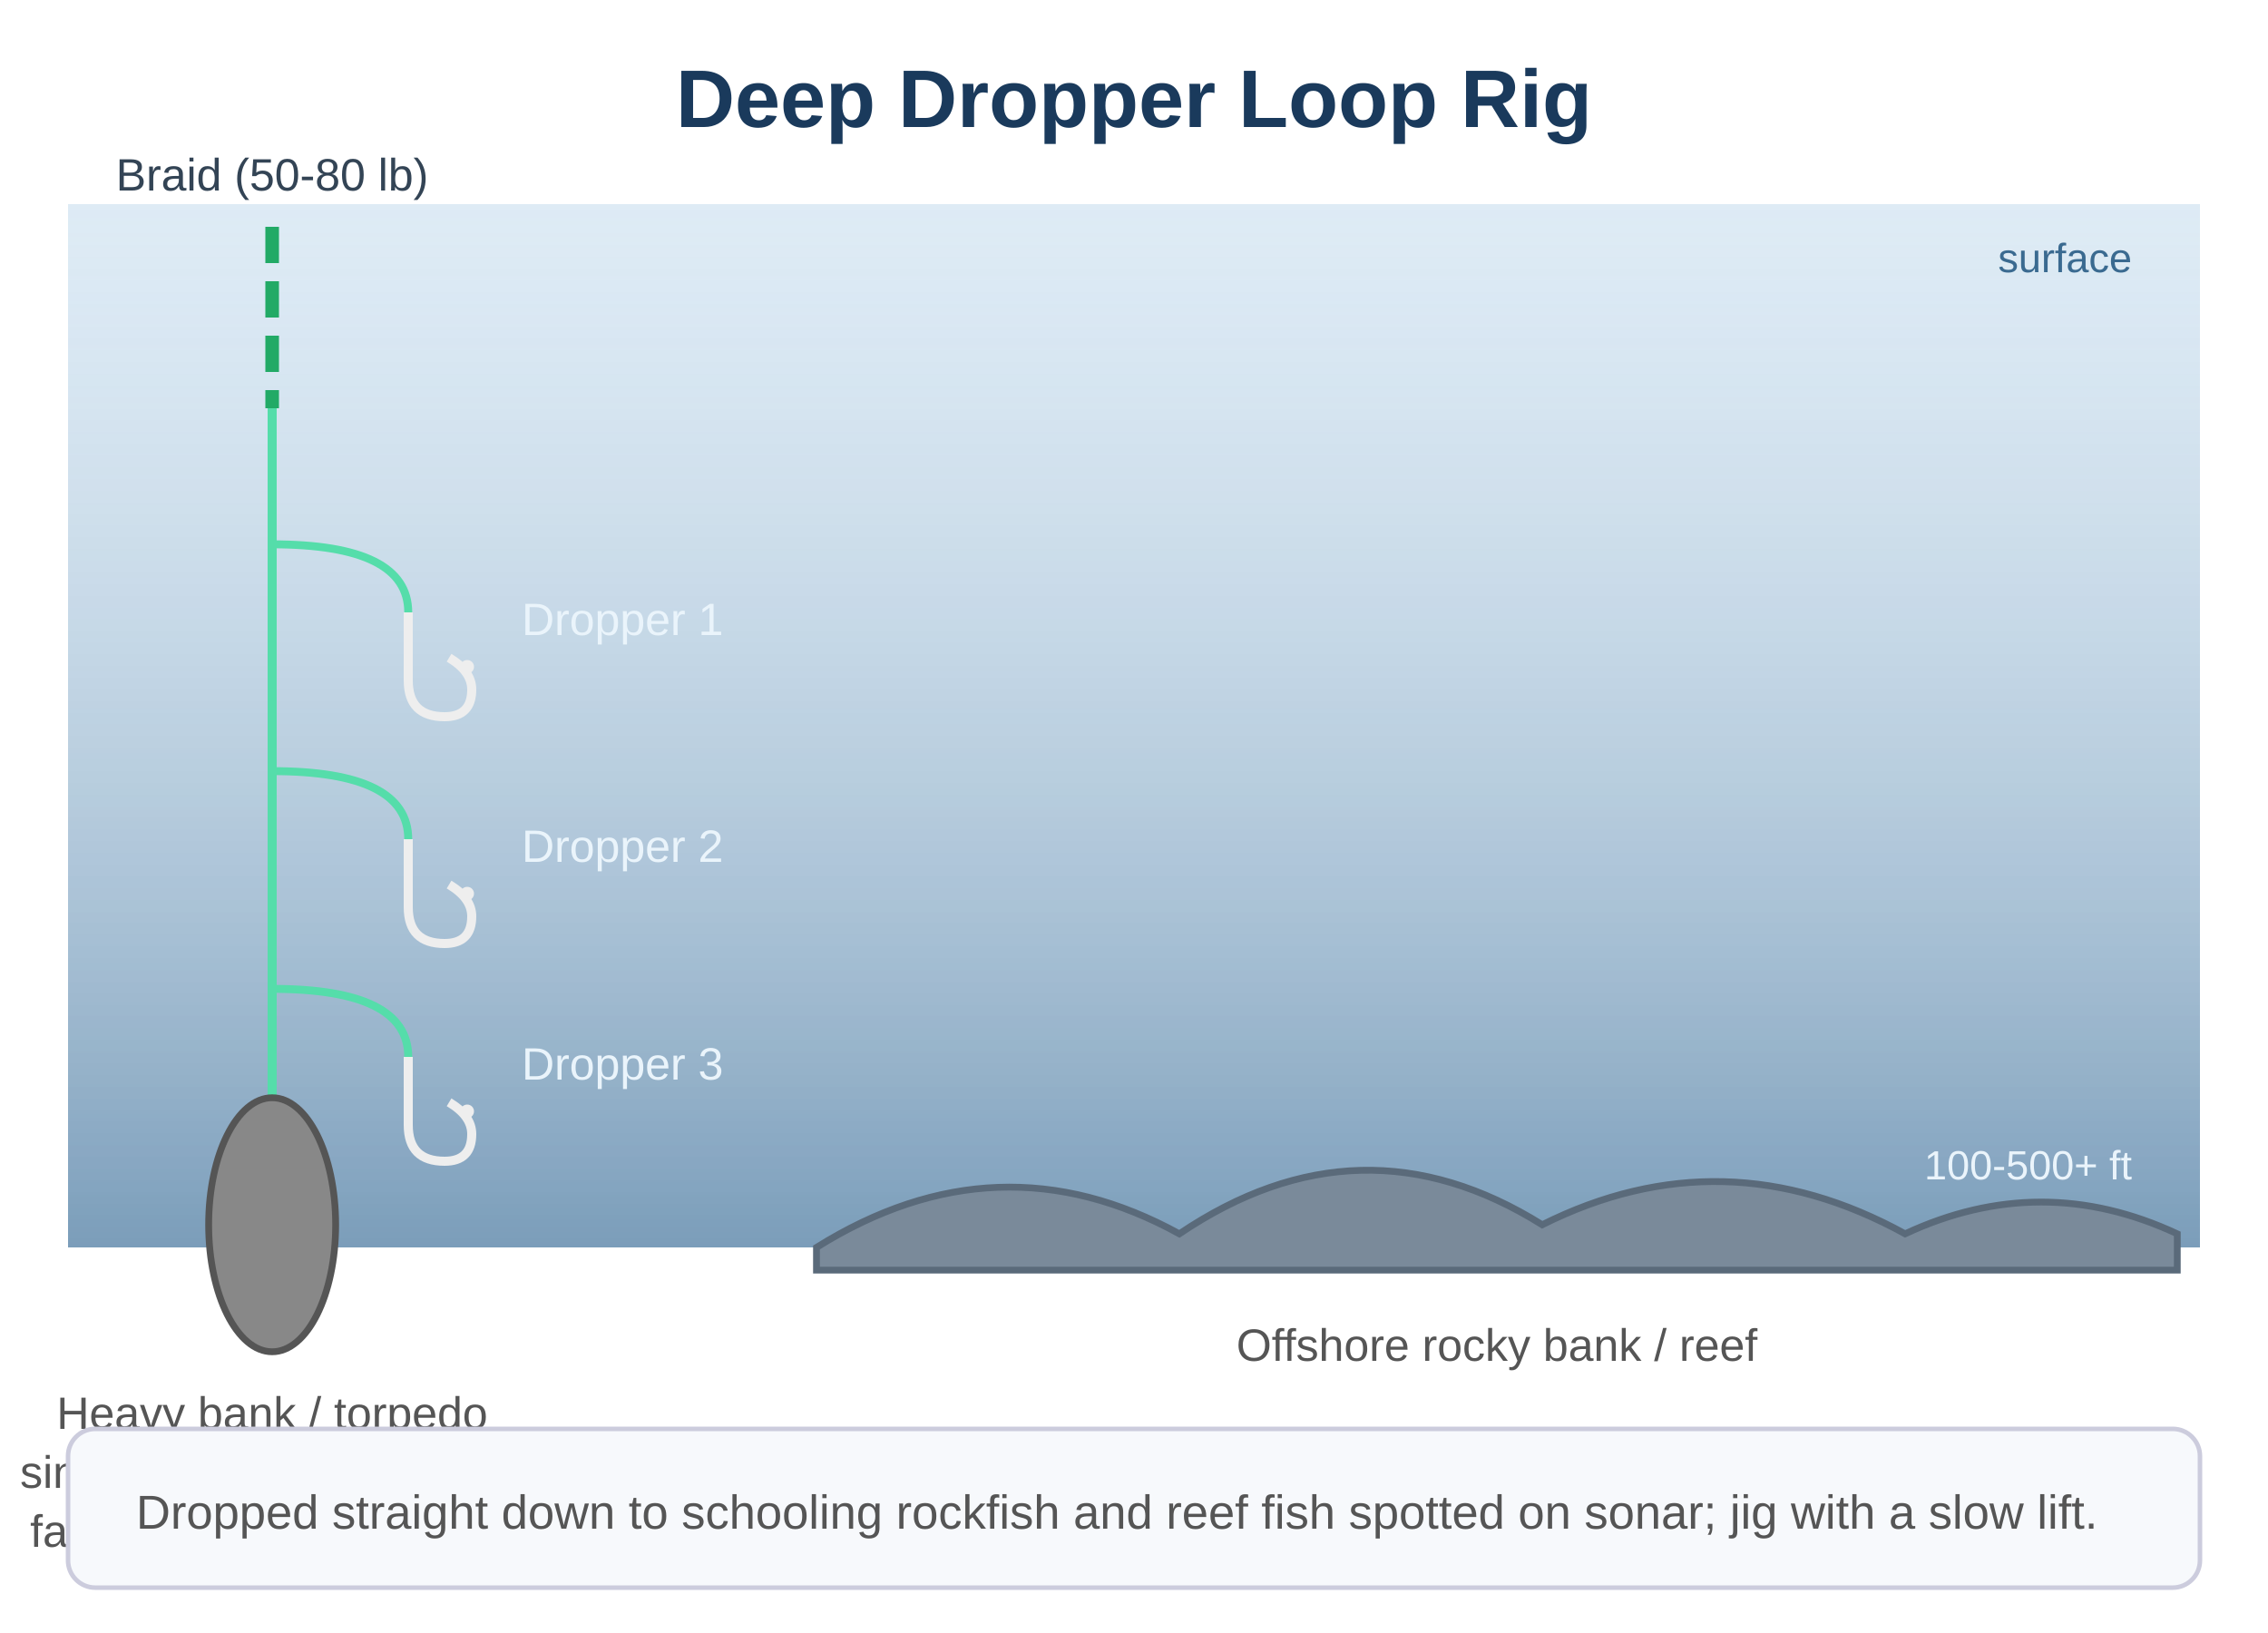
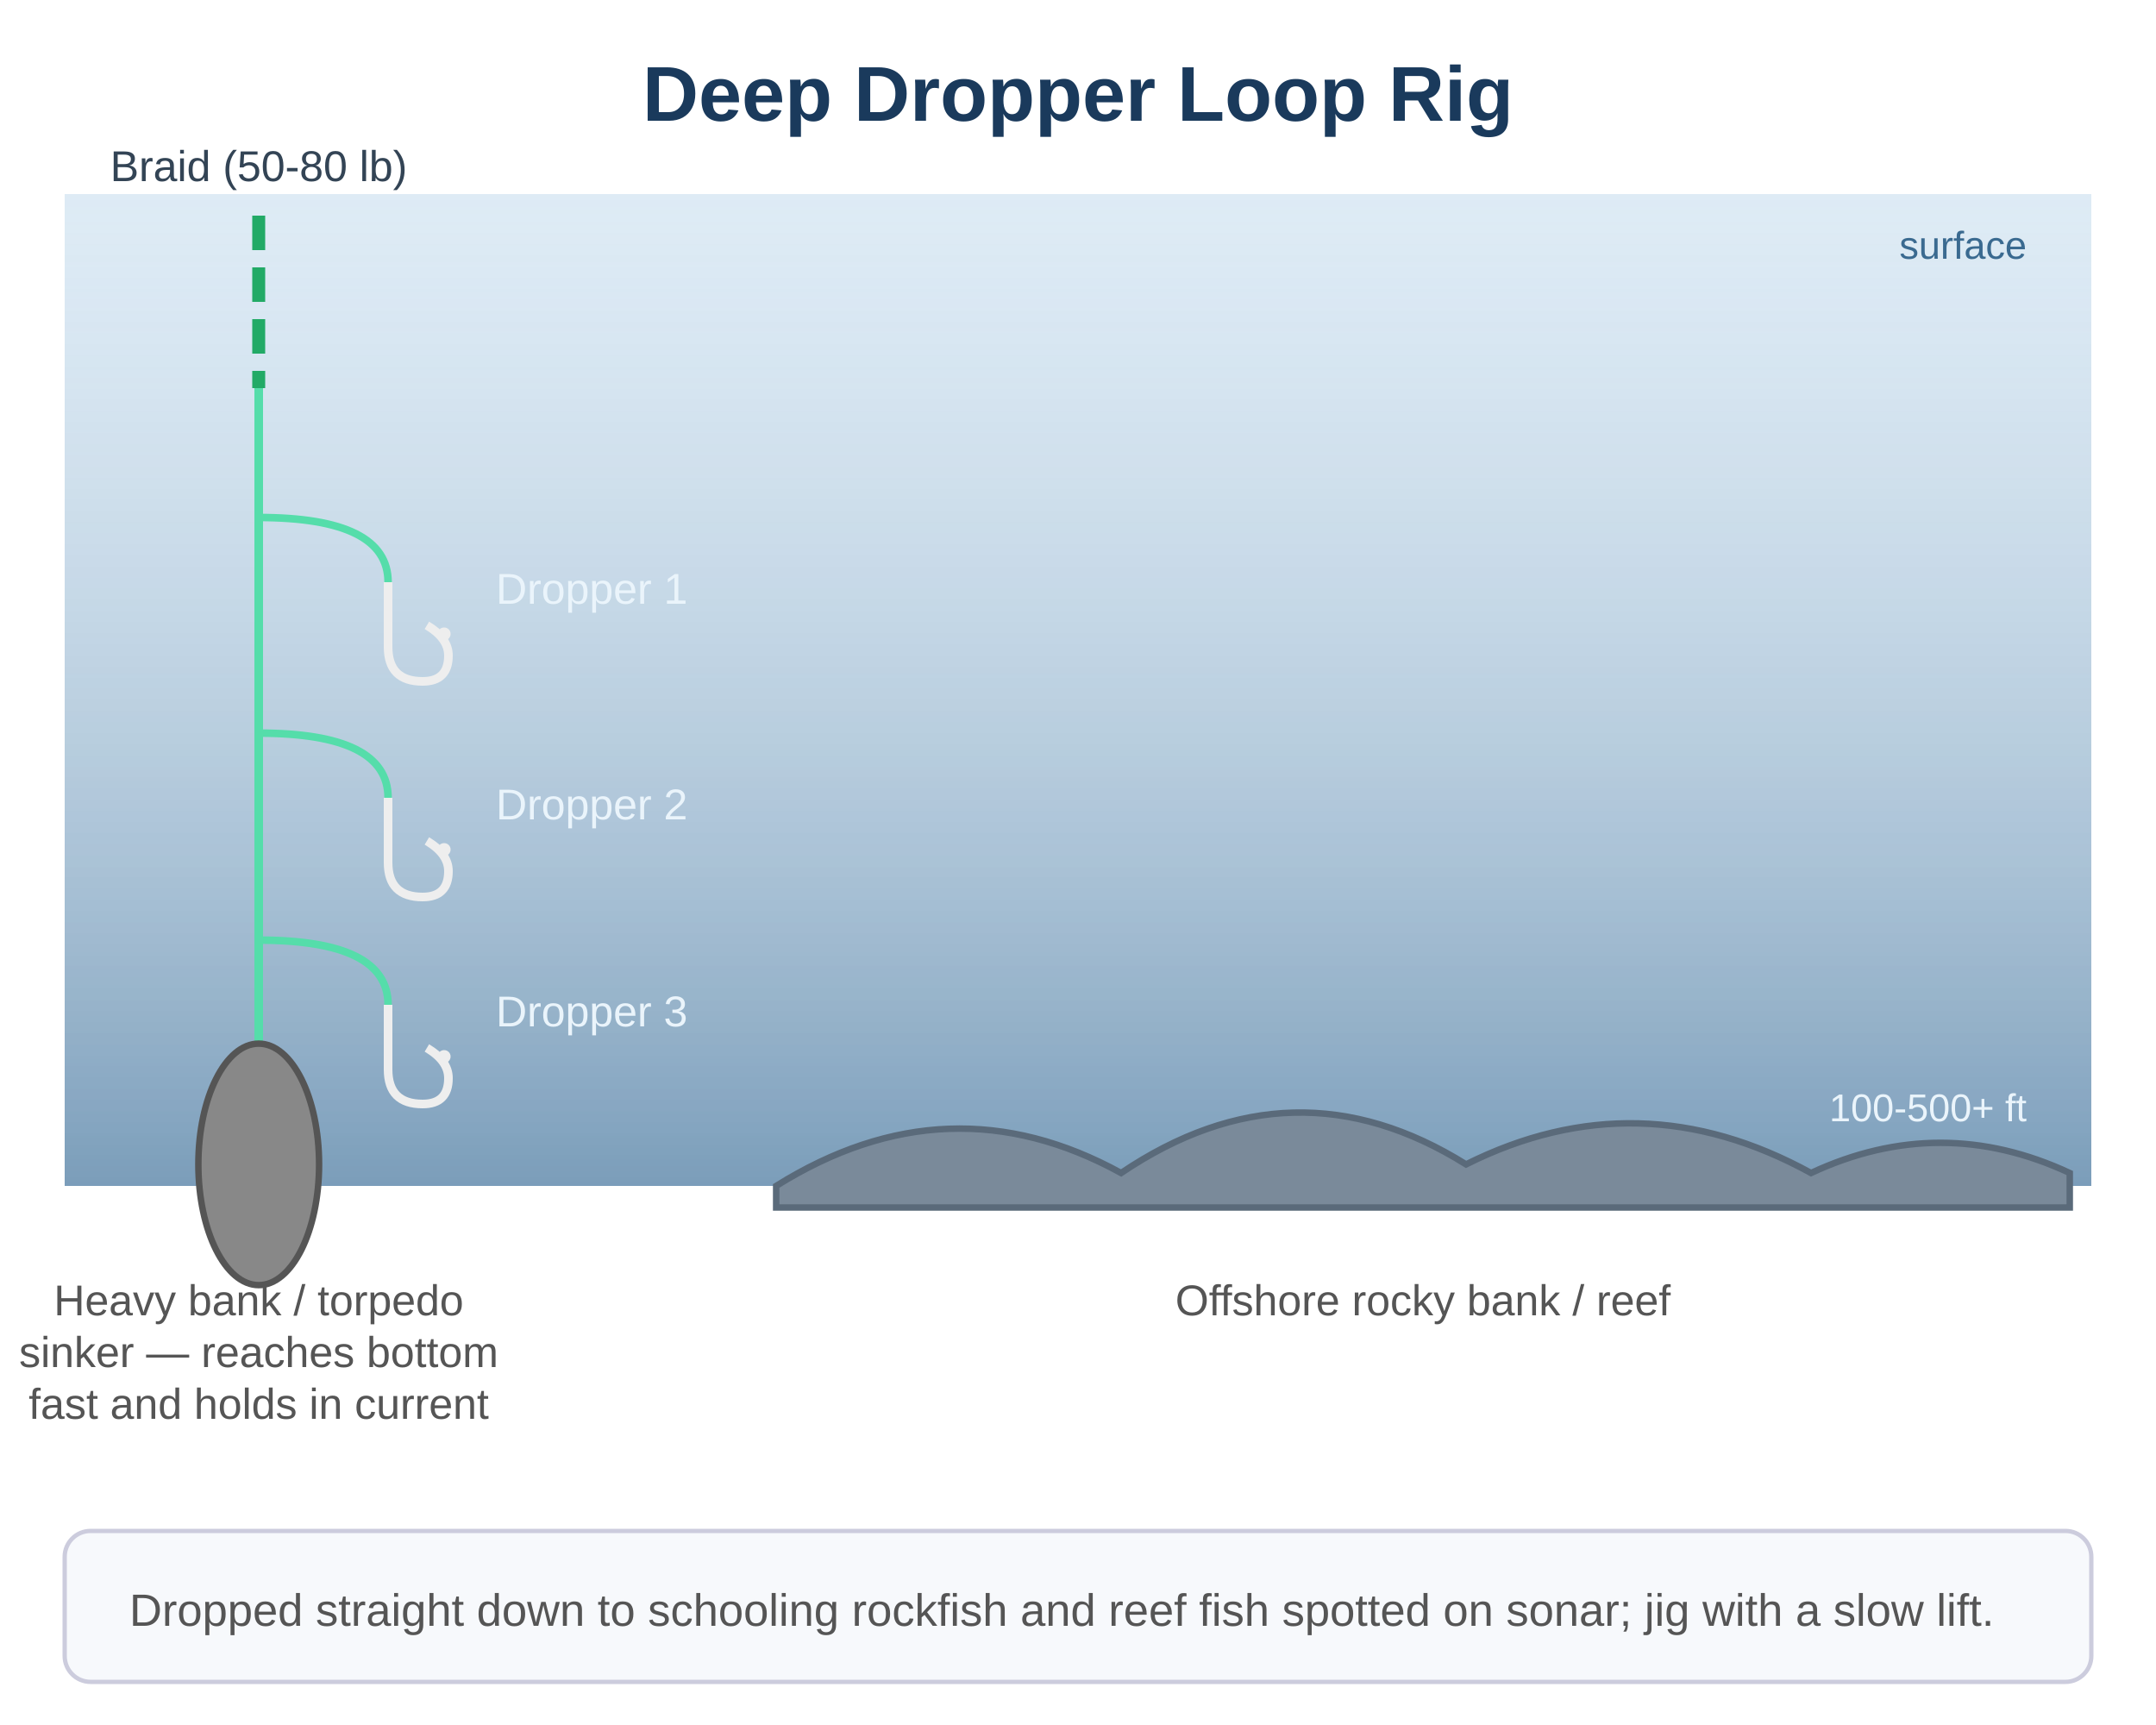
- <svg xmlns="http://www.w3.org/2000/svg" viewBox="0 0 500 360" font-family="Arial, sans-serif">
+ <svg xmlns="http://www.w3.org/2000/svg" viewBox="0 0 500 400" font-family="Arial, sans-serif">
  <text x="250" y="28" text-anchor="middle" font-size="18" font-weight="bold" fill="#1a3a5c">Deep Dropper Loop Rig</text>
  <rect x="15" y="45" width="470" height="230" fill="#dbe9f4" />
  <rect x="15" y="45" width="470" height="230" fill="url(#depthGrad)" />
  <defs>
    <linearGradient id="depthGrad" x1="0" y1="0" x2="0" y2="1">
      <stop offset="0%" stop-color="#eaf4fb" stop-opacity="0.2" />
      <stop offset="100%" stop-color="#2c5f8a" stop-opacity="0.55" />
    </linearGradient>
  </defs>
  <text x="470" y="60" text-anchor="end" font-size="9" fill="#3a6a90">surface</text>
  <text x="470" y="260" text-anchor="end" font-size="9" fill="#eaf4fb">100-500+ ft</text>
  <line x1="60" y1="50" x2="60" y2="90" stroke="#2a6" stroke-width="3" stroke-dasharray="8,4" />
  <text x="60" y="42" text-anchor="middle" font-size="10" fill="#345">Braid (50-80 lb)</text>
  <line x1="60" y1="90" x2="60" y2="250" stroke="#5da" stroke-width="2" />
  <g>
    <path d="M60 120 Q90 120 90 135" fill="none" stroke="#5da" stroke-width="1.75" />
    <path d="M90 135 L90 150 Q90 158 98 158 Q104 158 104 152 Q104 148 99 145" fill="none" stroke="#eee" stroke-width="2" />
    <circle cx="103" cy="147" r="1.5" fill="#eee" />
    <text x="115" y="140" font-size="10" fill="#eaf4fb">Dropper 1</text>
  </g>
  <g>
    <path d="M60 170 Q90 170 90 185" fill="none" stroke="#5da" stroke-width="1.75" />
    <path d="M90 185 L90 200 Q90 208 98 208 Q104 208 104 202 Q104 198 99 195" fill="none" stroke="#eee" stroke-width="2" />
    <circle cx="103" cy="197" r="1.5" fill="#eee" />
    <text x="115" y="190" font-size="10" fill="#eaf4fb">Dropper 2</text>
  </g>
  <g>
    <path d="M60 218 Q90 218 90 233" fill="none" stroke="#5da" stroke-width="1.75" />
    <path d="M90 233 L90 248 Q90 256 98 256 Q104 256 104 250 Q104 246 99 243" fill="none" stroke="#eee" stroke-width="2" />
    <circle cx="103" cy="245" r="1.5" fill="#eee" />
    <text x="115" y="238" font-size="10" fill="#eaf4fb">Dropper 3</text>
  </g>
  <ellipse cx="60" cy="270" rx="14" ry="28" fill="#888" stroke="#555" stroke-width="1.5" />
-   <text x="60" y="315" text-anchor="middle" font-size="10" fill="#555">Heavy bank / torpedo</text>
-   <text x="60" y="328" text-anchor="middle" font-size="10" fill="#555">sinker — reaches bottom</text>
-   <text x="60" y="341" text-anchor="middle" font-size="10" fill="#555">fast and holds in current</text>
  <path d="M180 275 Q220 250 260 272 Q300 245 340 270 Q380 250 420 272 Q450 258 480 272 L480 280 L180 280 Z" fill="#7a8a9a" stroke="#5a6a7a" stroke-width="1.5" />
-   <text x="330" y="300" text-anchor="middle" font-size="10" fill="#555">Offshore rocky bank / reef</text>
-   <rect x="15" y="315" width="470" height="35" rx="6" fill="#f7f9fc" stroke="#ccd" stroke-width="1" />
-   <text x="30" y="337" font-size="10.5" fill="#555">Dropped straight down to schooling rockfish and reef fish spotted on sonar; jig with a slow lift.</text>
+   <text x="60" y="305" text-anchor="middle" font-size="10" fill="#555">Heavy bank / torpedo</text>
+   <text x="60" y="317" text-anchor="middle" font-size="10" fill="#555">sinker — reaches bottom</text>
+   <text x="60" y="329" text-anchor="middle" font-size="10" fill="#555">fast and holds in current</text>
+   <text x="330" y="305" text-anchor="middle" font-size="10" fill="#555">Offshore rocky bank / reef</text>
+   <rect x="15" y="355" width="470" height="35" rx="6" fill="#f7f9fc" stroke="#ccd" stroke-width="1" />
+   <text x="30" y="377" font-size="10.5" fill="#555">Dropped straight down to schooling rockfish and reef fish spotted on sonar; jig with a slow lift.</text>
</svg>
